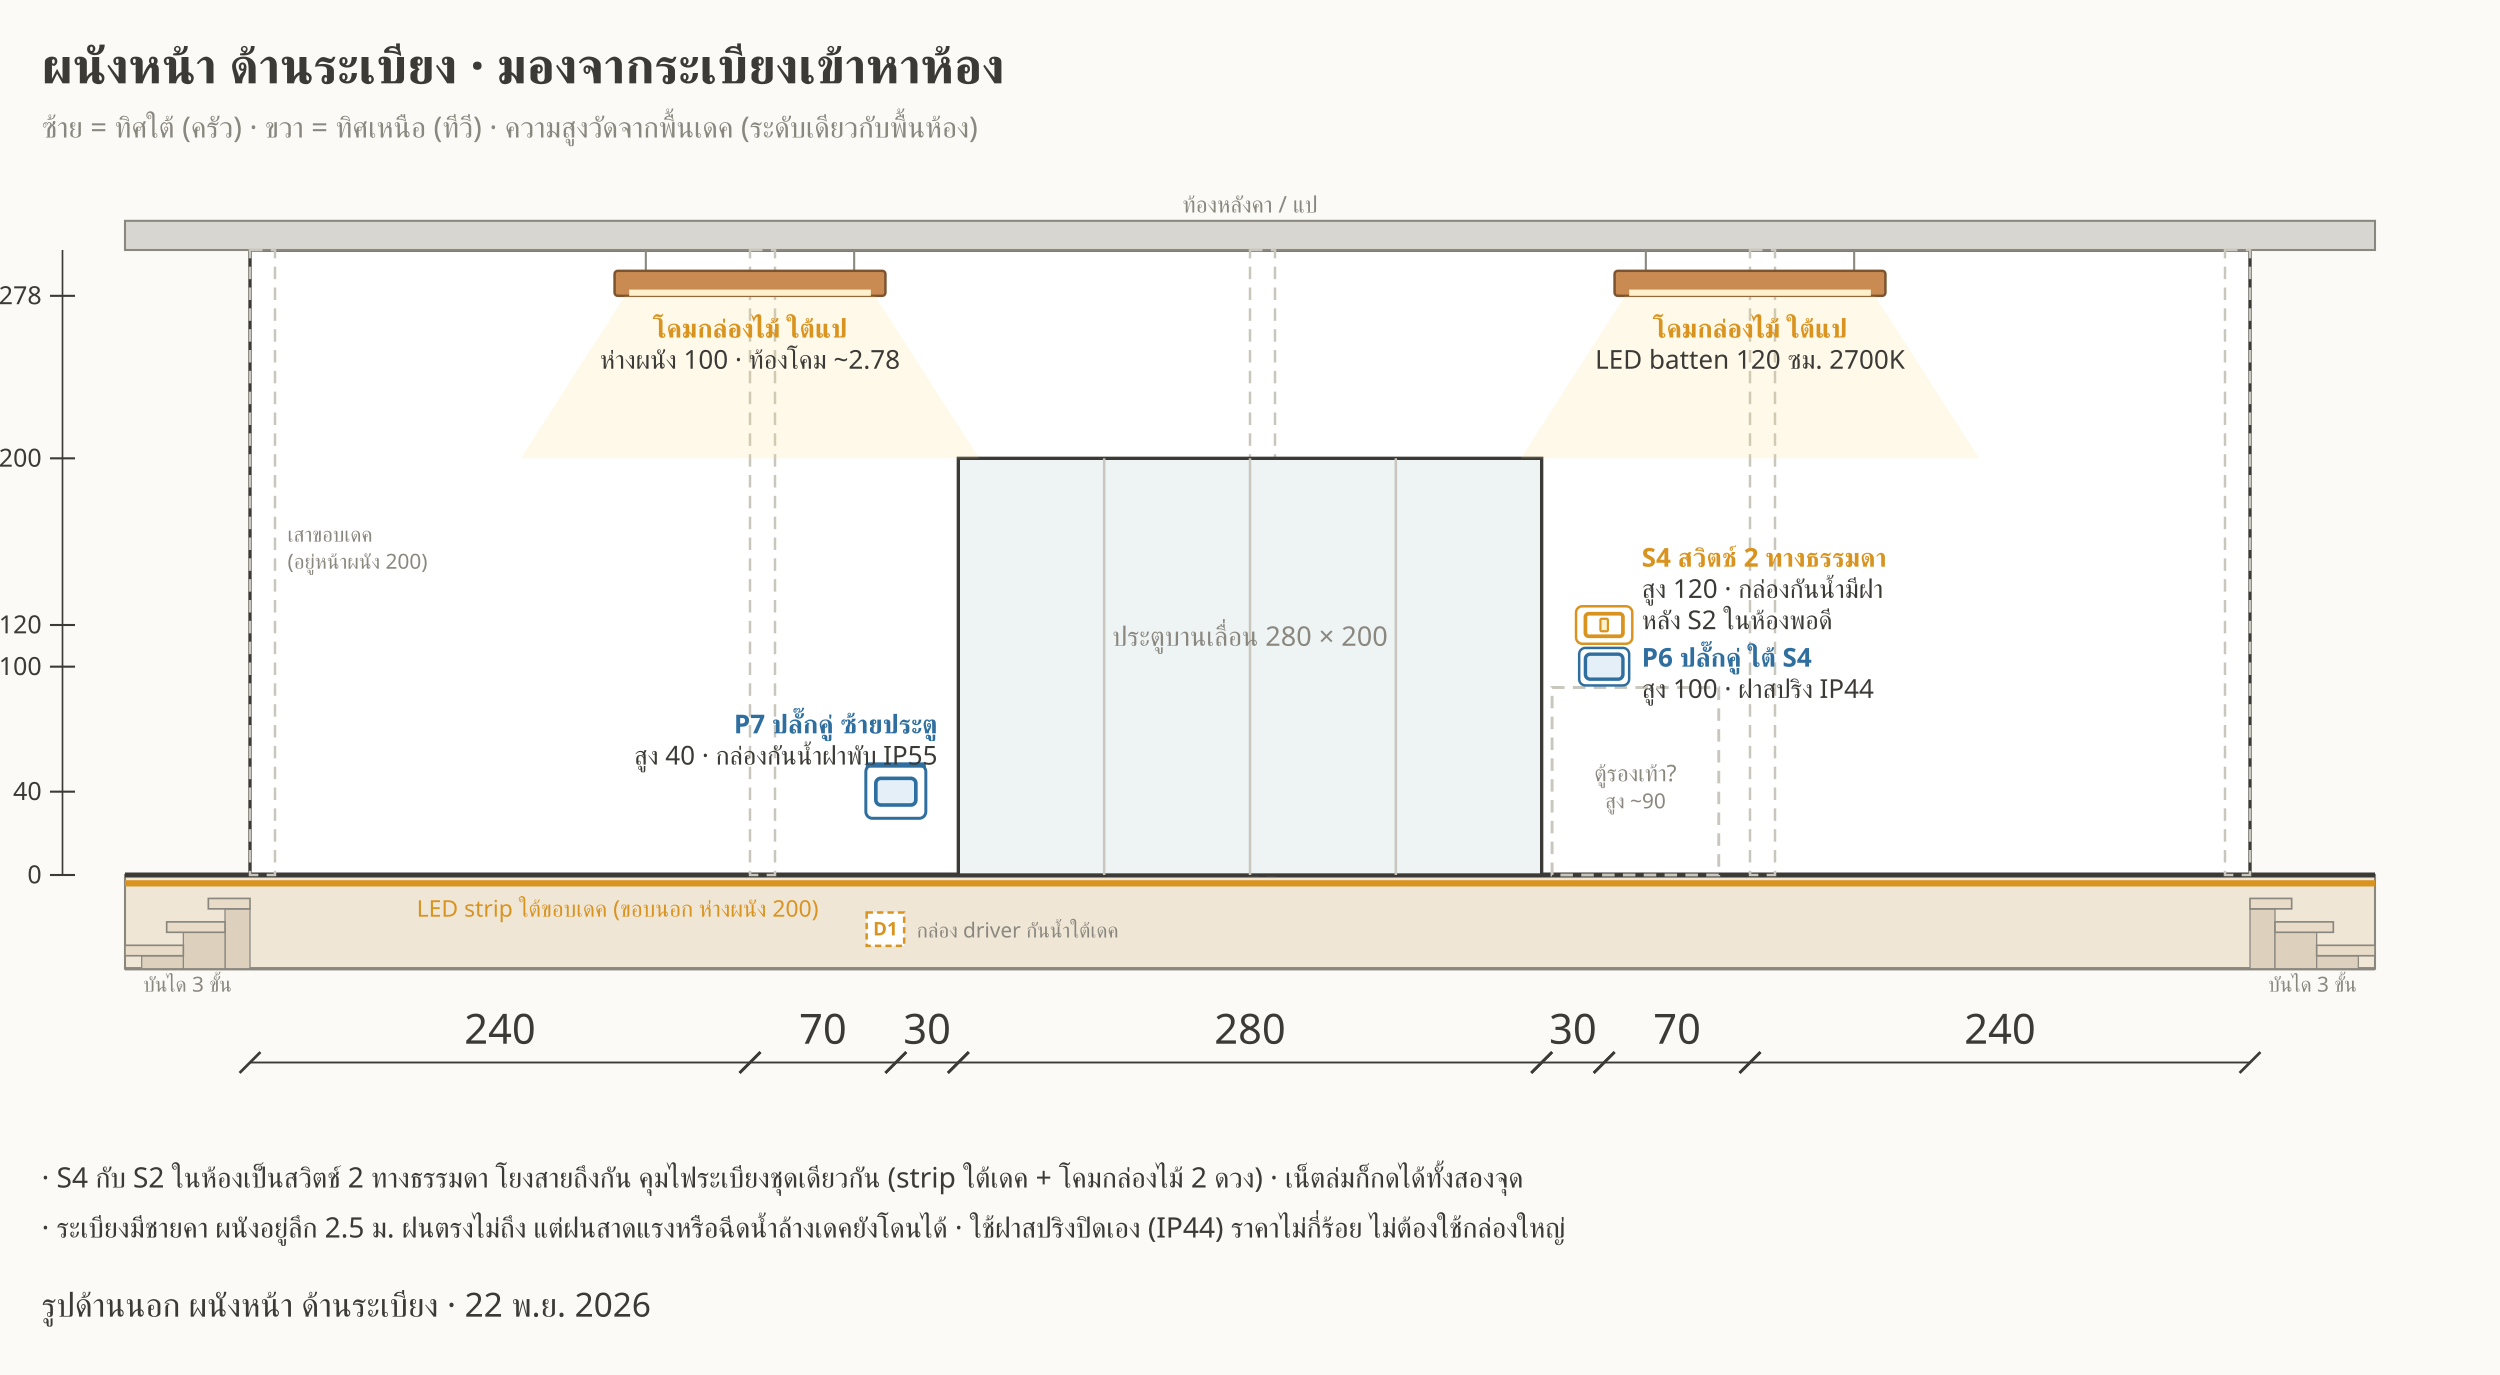
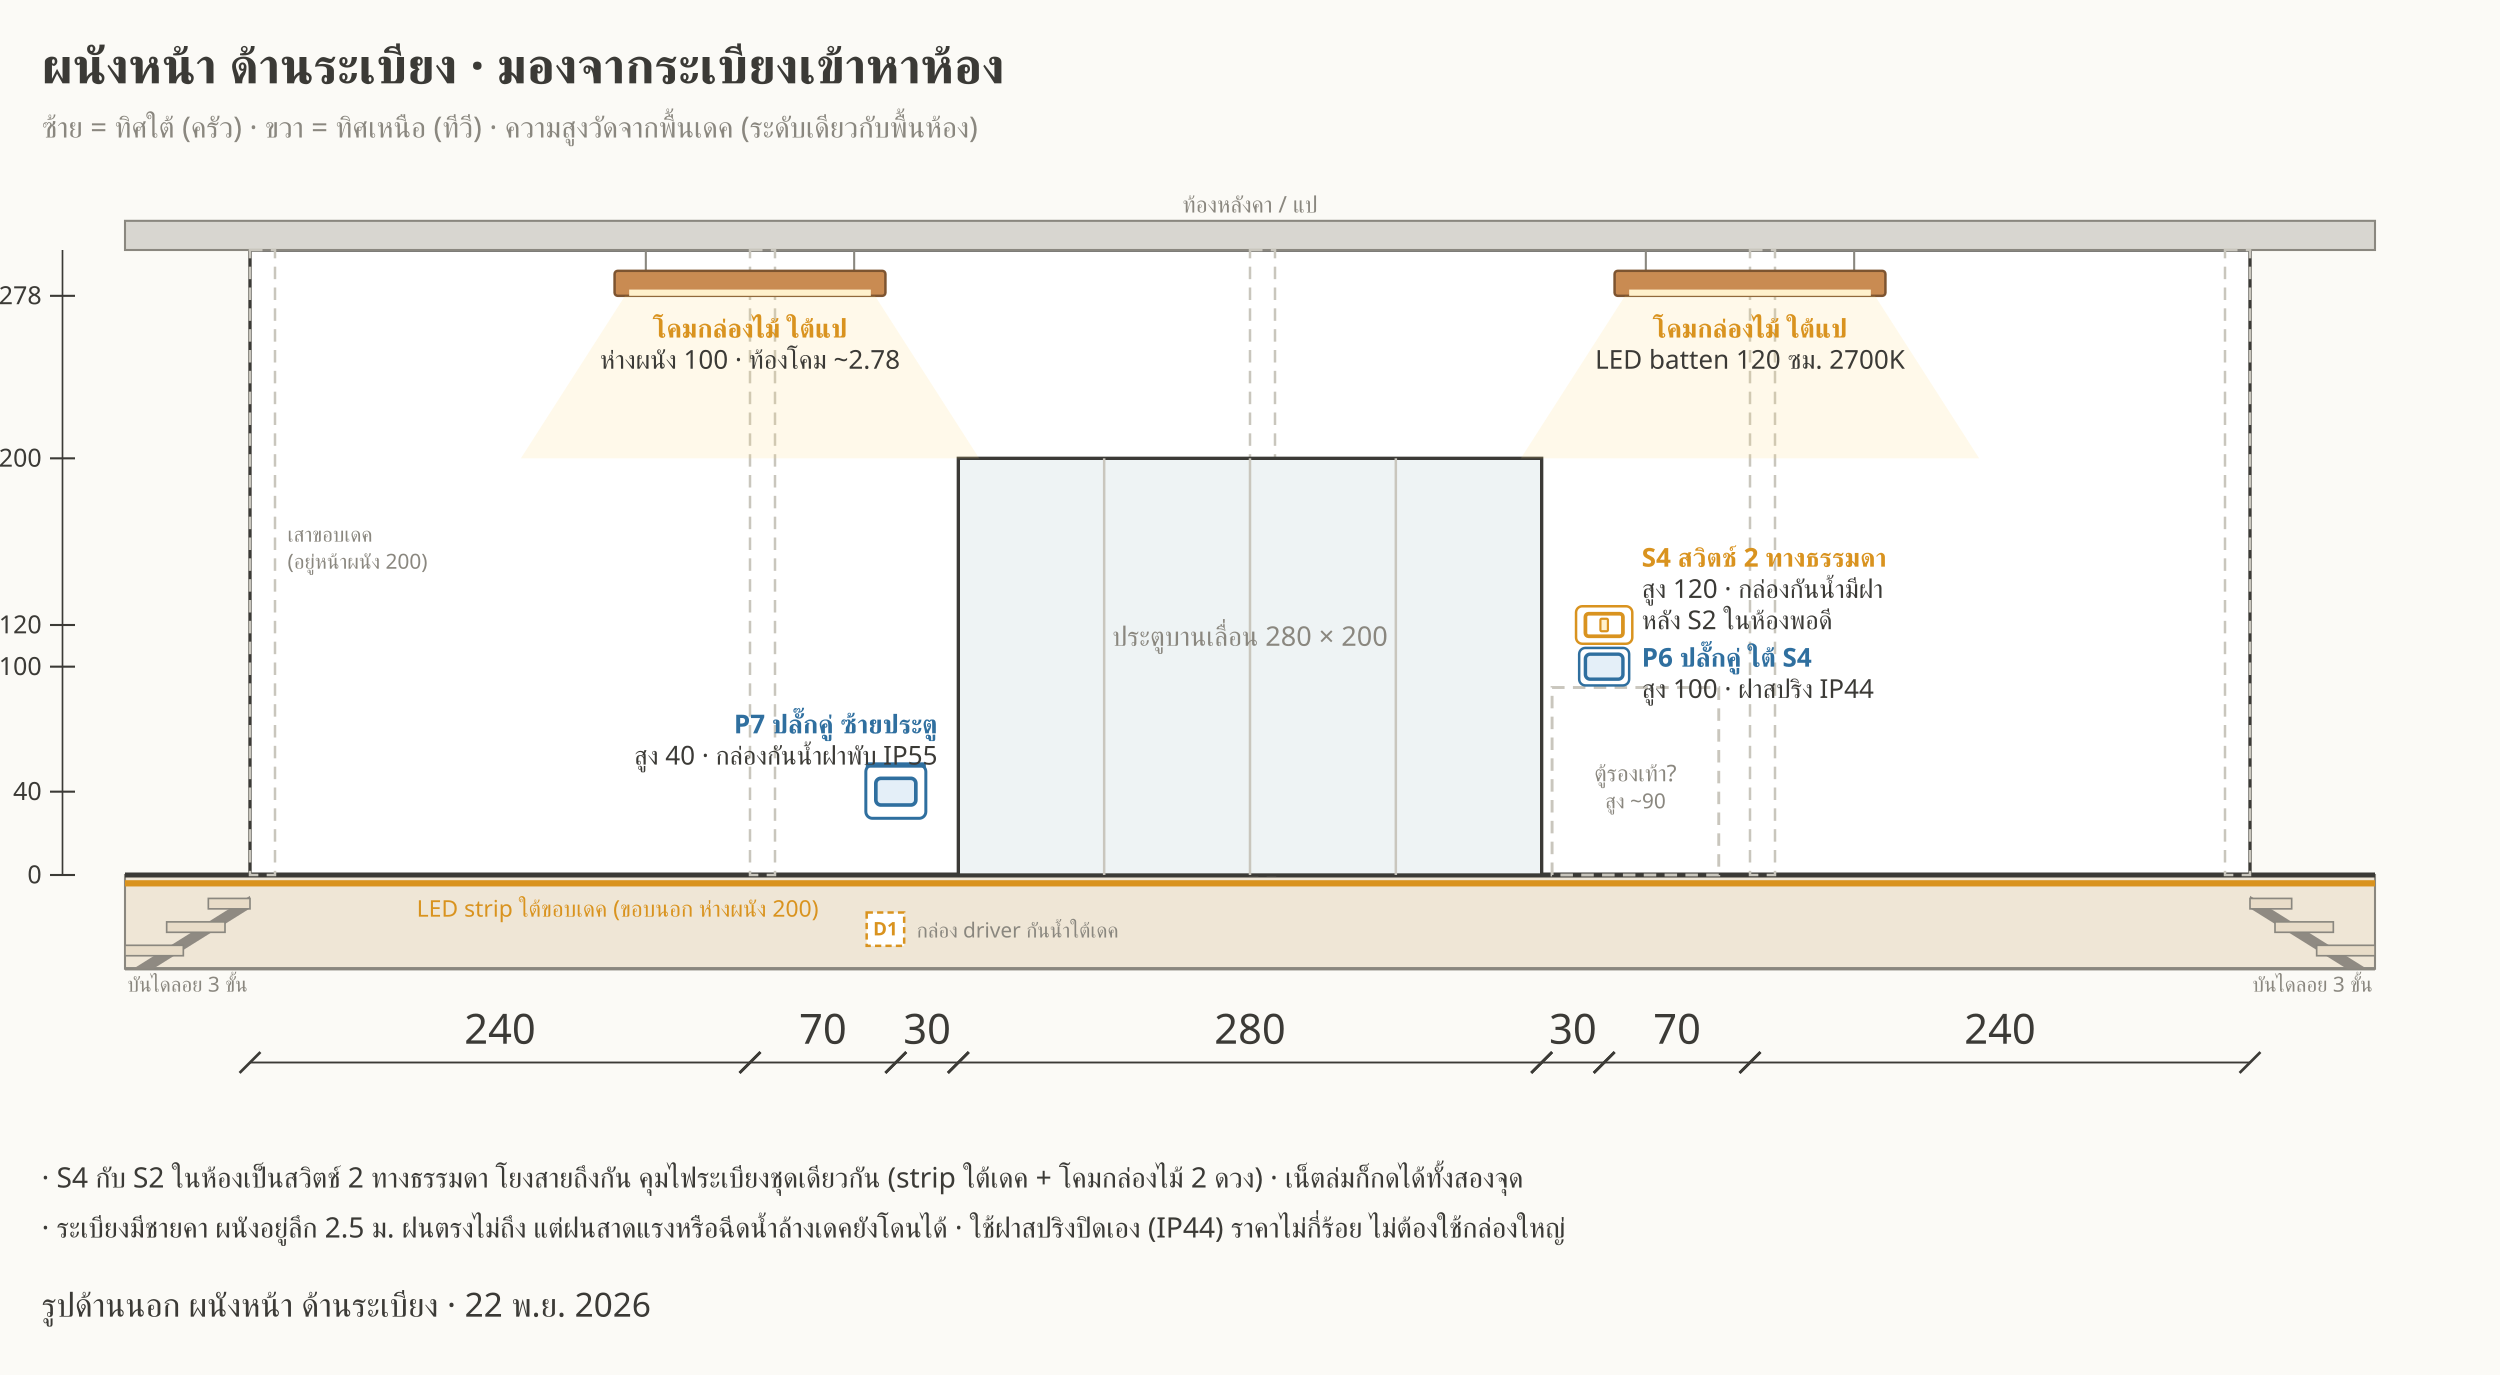
<svg xmlns="http://www.w3.org/2000/svg" viewBox="-120 -420 1200 660" width="1200" height="660" font-family="Leelawadee UI, Tahoma, sans-serif">
  <defs />
  <rect x="-120" y="-420" width="1200" height="660" fill="#fbfaf6" />
  <text x="-100" y="-380" font-size="24" font-weight="600" text-anchor="start" fill="#3b3a36">ผนังหน้า ด้านระเบียง · มองจากระเบียงเข้าหาห้อง</text>
  <text x="-100" y="-354" font-size="14" font-weight="400" text-anchor="start" fill="#8a877f">ซ้าย = ทิศใต้ (ครัว) · ขวา = ทิศเหนือ (ทีวี) · ความสูงวัดจากพื้นเดค (ระดับเดียวกับพื้นห้อง)</text>
  <rect x="0" y="-300" width="960" height="300" fill="#ffffff" stroke="#3b3a36" stroke-width="1.6" />
  <rect x="-60" y="-314" width="1080" height="14" fill="#d8d6d0" stroke="#8a877f" stroke-width="1" />
  <text x="480" y="-318" font-size="11" font-weight="400" text-anchor="middle" fill="#8a877f">ท้องหลังคา / แป</text>
  <rect x="-60" y="0" width="1080" height="45" fill="#efe6d6" stroke="#8a877f" stroke-width="1" />
  <line x1="-60" y1="0" x2="1020" y2="0" stroke="#3b3a36" stroke-width="2.4" />
  <line x1="-60" y1="45" x2="1020" y2="45" stroke="#8a877f" stroke-width="1.6" />
-   <rect x="-12" y="16.25" width="12" height="28.75" fill="#ddd0bc" stroke="#8a877f" stroke-width="0.6" />
+   <polygon points="0,10 -56,45 -46.4,45 0,16" fill="#8f8a82" />
  <rect x="-20" y="11.25" width="20" height="5" fill="#e8dcc8" stroke="#8a877f" stroke-width="0.8" />
-   <rect x="-32" y="27.5" width="20" height="17.5" fill="#ddd0bc" stroke="#8a877f" stroke-width="0.6" />
  <rect x="-40" y="22.5" width="28" height="5" fill="#e8dcc8" stroke="#8a877f" stroke-width="0.8" />
-   <rect x="-52" y="38.75" width="20" height="6.25" fill="#ddd0bc" stroke="#8a877f" stroke-width="0.6" />
  <rect x="-60" y="33.75" width="28" height="5" fill="#e8dcc8" stroke="#8a877f" stroke-width="0.8" />
-   <rect x="960" y="16.25" width="12" height="28.75" fill="#ddd0bc" stroke="#8a877f" stroke-width="0.6" />
+   <polygon points="960,10 1016,45 1006.4,45 960,16" fill="#8f8a82" />
  <rect x="960" y="11.25" width="20" height="5" fill="#e8dcc8" stroke="#8a877f" stroke-width="0.8" />
-   <rect x="972" y="27.5" width="20" height="17.5" fill="#ddd0bc" stroke="#8a877f" stroke-width="0.6" />
  <rect x="972" y="22.5" width="28" height="5" fill="#e8dcc8" stroke="#8a877f" stroke-width="0.8" />
-   <rect x="992" y="38.75" width="20" height="6.25" fill="#ddd0bc" stroke="#8a877f" stroke-width="0.6" />
  <rect x="992" y="33.75" width="28" height="5" fill="#e8dcc8" stroke="#8a877f" stroke-width="0.8" />
-   <text x="-30" y="56" font-size="10" font-weight="400" text-anchor="middle" fill="#8a877f">บันได 3 ขั้น</text>
-   <text x="990" y="56" font-size="10" font-weight="400" text-anchor="middle" fill="#8a877f">บันได 3 ขั้น</text>
+   <text x="-30" y="56" font-size="10" font-weight="400" text-anchor="middle" fill="#8a877f">บันไดลอย 3 ขั้น</text>
+   <text x="990" y="56" font-size="10" font-weight="400" text-anchor="middle" fill="#8a877f">บันไดลอย 3 ขั้น</text>
  <line x1="-60" y1="4" x2="1020" y2="4" stroke="#d9931f" stroke-width="3" />
  <text x="80" y="20" font-size="11" font-weight="400" text-anchor="start" fill="#d9931f">LED strip ใต้ขอบเดค (ขอบนอก ห่างผนัง 200)</text>
  <rect x="296" y="18" width="18" height="16" fill="#fff" stroke="#d9931f" stroke-width="1.2" stroke-dasharray="3 2" />
  <text x="305" y="29" font-size="9" font-weight="600" text-anchor="middle" fill="#d9931f">D1</text>
  <text x="320" y="30" font-size="10" font-weight="400" text-anchor="start" fill="#8a877f">กล่อง driver กันน้ำใต้เดค</text>
  <rect x="0" y="-300" width="12" height="300" fill="none" stroke="#c9c6bd" stroke-width="1.2" stroke-dasharray="6 4" />
  <rect x="240" y="-300" width="12" height="300" fill="none" stroke="#c9c6bd" stroke-width="1.2" stroke-dasharray="6 4" />
  <rect x="480" y="-300" width="12" height="300" fill="none" stroke="#c9c6bd" stroke-width="1.2" stroke-dasharray="6 4" />
  <rect x="720" y="-300" width="12" height="300" fill="none" stroke="#c9c6bd" stroke-width="1.2" stroke-dasharray="6 4" />
  <rect x="948" y="-300" width="12" height="300" fill="none" stroke="#c9c6bd" stroke-width="1.2" stroke-dasharray="6 4" />
  <text x="18" y="-160" font-size="10" font-weight="400" text-anchor="start" fill="#8a877f">เสาขอบเดค</text>
  <text x="18" y="-147" font-size="10" font-weight="400" text-anchor="start" fill="#8a877f">(อยู่หน้าผนัง 200)</text>
  <rect x="340" y="-200" width="280" height="200" fill="#eef3f4" stroke="#3b3a36" stroke-width="1.6" />
  <line x1="410" y1="-200" x2="410" y2="0" stroke="#c9c6bd" stroke-width="1.2" />
  <line x1="480" y1="-200" x2="480" y2="0" stroke="#c9c6bd" stroke-width="1.2" />
  <line x1="550" y1="-200" x2="550" y2="0" stroke="#c9c6bd" stroke-width="1.2" />
  <text x="480" y="-110" font-size="13" font-weight="400" text-anchor="middle" fill="#8a877f">ประตูบานเลื่อน 280 × 200</text>
  <line x1="190" y1="-300" x2="190" y2="-290" stroke="#8a877f" stroke-width="1" />
  <line x1="290" y1="-300" x2="290" y2="-290" stroke="#8a877f" stroke-width="1" />
  <rect x="175" y="-290" width="130" height="12" rx="1.5" fill="#c98b52" stroke="#7d5430" stroke-width="1.2" />
  <rect x="182" y="-281" width="116" height="3" fill="#fff1cc" />
  <path d="M180 -278 L130 -200 L350 -200 L300 -278 Z" fill="#ffd77a" fill-opacity="0.16" />
  <line x1="670" y1="-300" x2="670" y2="-290" stroke="#8a877f" stroke-width="1" />
  <line x1="770" y1="-300" x2="770" y2="-290" stroke="#8a877f" stroke-width="1" />
  <rect x="655" y="-290" width="130" height="12" rx="1.5" fill="#c98b52" stroke="#7d5430" stroke-width="1.2" />
  <rect x="662" y="-281" width="116" height="3" fill="#fff1cc" />
  <path d="M660 -278 L610 -200 L830 -200 L780 -278 Z" fill="#ffd77a" fill-opacity="0.16" />
  <text x="240" y="-258" font-size="12.5" font-weight="600" text-anchor="middle" fill="#d9931f">โคมกล่องไม้ ใต้แป</text>
  <text x="240" y="-243" font-size="12.5" font-weight="400" text-anchor="middle" fill="#3b3a36">ห่างผนัง 100 · ท้องโคม ~2.78</text>
  <text x="720" y="-258" font-size="12.5" font-weight="600" text-anchor="middle" fill="#d9931f">โคมกล่องไม้ ใต้แป</text>
  <text x="720" y="-243" font-size="12.5" font-weight="400" text-anchor="middle" fill="#3b3a36">LED batten 120 ซม. 2700K</text>
  <g transform="translate(650 -120) scale(1.5) translate(-650 120)">
    <rect x="644" y="-123.6" width="12" height="7.2" rx="1" fill="#fff" stroke="#d9931f" stroke-width="1.2" />
    <rect x="648.8" y="-122" width="2.4" height="4" rx="0.4" fill="#fff1cc" stroke="#d9931f" stroke-width="0.7" />
    <rect x="641" y="-126" width="18" height="12" rx="2" fill="none" stroke="#d9931f" stroke-width="0.8" />
  </g>
  <text x="668" y="-148" font-size="12.5" font-weight="600" text-anchor="start" fill="#d9931f">S4 สวิตช์ 2 ทางธรรมดา</text>
  <text x="668" y="-133" font-size="12.5" font-weight="400" text-anchor="start" fill="#3b3a36">สูง 120 · กล่องกันน้ำมีฝา</text>
  <text x="668" y="-118" font-size="12.5" font-weight="400" text-anchor="start" fill="#3b3a36">หลัง S2 ในห้องพอดี</text>
  <rect x="625" y="-90" width="80" height="90" fill="none" stroke="#c9c6bd" stroke-width="1.4" stroke-dasharray="6 4" />
  <text x="665" y="-45" font-size="11" font-weight="400" text-anchor="middle" fill="#8a877f">ตู้รองเท้า?</text>
  <text x="665" y="-32" font-size="10" font-weight="400" text-anchor="middle" fill="#8a877f">สูง ~90</text>
  <g transform="translate(650 -100) scale(1.5) translate(-650 100)">
    <rect x="644" y="-104" width="12" height="8" rx="1.5" fill="#e4eff8" stroke="#2f6f9f" stroke-width="1.1" />
    <rect x="642" y="-106" width="16" height="12" rx="2" fill="none" stroke="#2f6f9f" stroke-width="0.8" />
  </g>
  <text x="668" y="-100" font-size="12.5" font-weight="600" text-anchor="start" fill="#2f6f9f">P6 ปลั๊กคู่ ใต้ S4</text>
  <text x="668" y="-85" font-size="12.5" font-weight="400" text-anchor="start" fill="#3b3a36">สูง 100 · ฝาสปริง IP44</text>
  <g transform="translate(310 -40) scale(1.6) translate(-310 40)">
    <rect x="304" y="-44" width="12" height="8" rx="1.5" fill="#e4eff8" stroke="#2f6f9f" stroke-width="1.1" />
    <rect x="301" y="-48" width="18" height="16" rx="2" fill="none" stroke="#2f6f9f" stroke-width="0.9" />
    <line x1="301" y1="-48" x2="319" y2="-48" stroke="#2f6f9f" stroke-width="1.6" />
  </g>
  <text x="330" y="-68" font-size="12.5" font-weight="600" text-anchor="end" fill="#2f6f9f">P7 ปลั๊กคู่ ซ้ายประตู</text>
  <text x="330" y="-53" font-size="12.5" font-weight="400" text-anchor="end" fill="#3b3a36">สูง 40 · กล่องกันน้ำฝาพับ IP55</text>
  <line x1="-96" y1="0" x2="-84" y2="0" stroke="#3b3a36" stroke-width="1" />
  <text x="-100" y="4" font-size="12" font-weight="400" text-anchor="end" fill="#3b3a36">0</text>
  <line x1="-96" y1="-40" x2="-84" y2="-40" stroke="#3b3a36" stroke-width="1" />
  <text x="-100" y="-36" font-size="12" font-weight="400" text-anchor="end" fill="#3b3a36">40</text>
  <line x1="-96" y1="-100" x2="-84" y2="-100" stroke="#3b3a36" stroke-width="1" />
  <text x="-100" y="-96" font-size="12" font-weight="400" text-anchor="end" fill="#3b3a36">100</text>
  <line x1="-96" y1="-120" x2="-84" y2="-120" stroke="#3b3a36" stroke-width="1" />
  <text x="-100" y="-116" font-size="12" font-weight="400" text-anchor="end" fill="#3b3a36">120</text>
  <line x1="-96" y1="-200" x2="-84" y2="-200" stroke="#3b3a36" stroke-width="1" />
  <text x="-100" y="-196" font-size="12" font-weight="400" text-anchor="end" fill="#3b3a36">200</text>
  <line x1="-96" y1="-278" x2="-84" y2="-278" stroke="#3b3a36" stroke-width="1" />
  <text x="-100" y="-274" font-size="12" font-weight="400" text-anchor="end" fill="#3b3a36">278</text>
  <line x1="-90" y1="0" x2="-90" y2="-300" stroke="#3b3a36" stroke-width="0.8" />
  <g>
    <line x1="0" y1="90" x2="240" y2="90" stroke="#3b3a36" stroke-width="0.9" />
    <line x1="-5" y1="95" x2="5" y2="85" stroke="#3b3a36" stroke-width="1.3" />
    <line x1="235" y1="95" x2="245" y2="85" stroke="#3b3a36" stroke-width="1.3" />
    <text x="120" y="81" font-size="20" font-weight="500" text-anchor="middle" fill="#3b3a36">240</text>
  </g>
  <g>
    <line x1="240" y1="90" x2="310" y2="90" stroke="#3b3a36" stroke-width="0.9" />
    <line x1="235" y1="95" x2="245" y2="85" stroke="#3b3a36" stroke-width="1.3" />
    <line x1="305" y1="95" x2="315" y2="85" stroke="#3b3a36" stroke-width="1.3" />
    <text x="275" y="81" font-size="20" font-weight="500" text-anchor="middle" fill="#3b3a36">70</text>
  </g>
  <g>
    <line x1="310" y1="90" x2="340" y2="90" stroke="#3b3a36" stroke-width="0.9" />
    <line x1="305" y1="95" x2="315" y2="85" stroke="#3b3a36" stroke-width="1.3" />
    <line x1="335" y1="95" x2="345" y2="85" stroke="#3b3a36" stroke-width="1.3" />
    <text x="325" y="81" font-size="20" font-weight="500" text-anchor="middle" fill="#3b3a36">30</text>
  </g>
  <g>
    <line x1="340" y1="90" x2="620" y2="90" stroke="#3b3a36" stroke-width="0.9" />
    <line x1="335" y1="95" x2="345" y2="85" stroke="#3b3a36" stroke-width="1.3" />
    <line x1="615" y1="95" x2="625" y2="85" stroke="#3b3a36" stroke-width="1.3" />
    <text x="480" y="81" font-size="20" font-weight="500" text-anchor="middle" fill="#3b3a36">280</text>
  </g>
  <g>
    <line x1="620" y1="90" x2="650" y2="90" stroke="#3b3a36" stroke-width="0.9" />
    <line x1="615" y1="95" x2="625" y2="85" stroke="#3b3a36" stroke-width="1.3" />
    <line x1="645" y1="95" x2="655" y2="85" stroke="#3b3a36" stroke-width="1.3" />
    <text x="635" y="81" font-size="20" font-weight="500" text-anchor="middle" fill="#3b3a36">30</text>
  </g>
  <g>
    <line x1="650" y1="90" x2="720" y2="90" stroke="#3b3a36" stroke-width="0.9" />
    <line x1="645" y1="95" x2="655" y2="85" stroke="#3b3a36" stroke-width="1.3" />
    <line x1="715" y1="95" x2="725" y2="85" stroke="#3b3a36" stroke-width="1.3" />
    <text x="685" y="81" font-size="20" font-weight="500" text-anchor="middle" fill="#3b3a36">70</text>
  </g>
  <g>
    <line x1="720" y1="90" x2="960" y2="90" stroke="#3b3a36" stroke-width="0.9" />
    <line x1="715" y1="95" x2="725" y2="85" stroke="#3b3a36" stroke-width="1.3" />
    <line x1="955" y1="95" x2="965" y2="85" stroke="#3b3a36" stroke-width="1.3" />
    <text x="840" y="81" font-size="20" font-weight="500" text-anchor="middle" fill="#3b3a36">240</text>
  </g>
  <text x="-100" y="150" font-size="13.5" font-weight="400" text-anchor="start" fill="#3b3a36">· S4 กับ S2 ในห้องเป็นสวิตช์ 2 ทางธรรมดา โยงสายถึงกัน คุมไฟระเบียงชุดเดียวกัน (strip ใต้เดค + โคมกล่องไม้ 2 ดวง) · เน็ตล่มก็กดได้ทั้งสองจุด</text>
  <text x="-100" y="174" font-size="13.5" font-weight="400" text-anchor="start" fill="#3b3a36">· ระเบียงมีชายคา ผนังอยู่ลึก 2.5 ม. ฝนตรงไม่ถึง แต่ฝนสาดแรงหรือฉีดน้ำล้างเดคยังโดนได้ · ใช้ฝาสปริงปิดเอง (IP44) ราคาไม่กี่ร้อย ไม่ต้องใช้กล่องใหญ่</text>
  <text x="-100" y="212" font-size="16" font-weight="400" text-anchor="start" fill="#3b3a36">รูปด้านนอก ผนังหน้า ด้านระเบียง · 22 พ.ย. 2026</text>
</svg>
